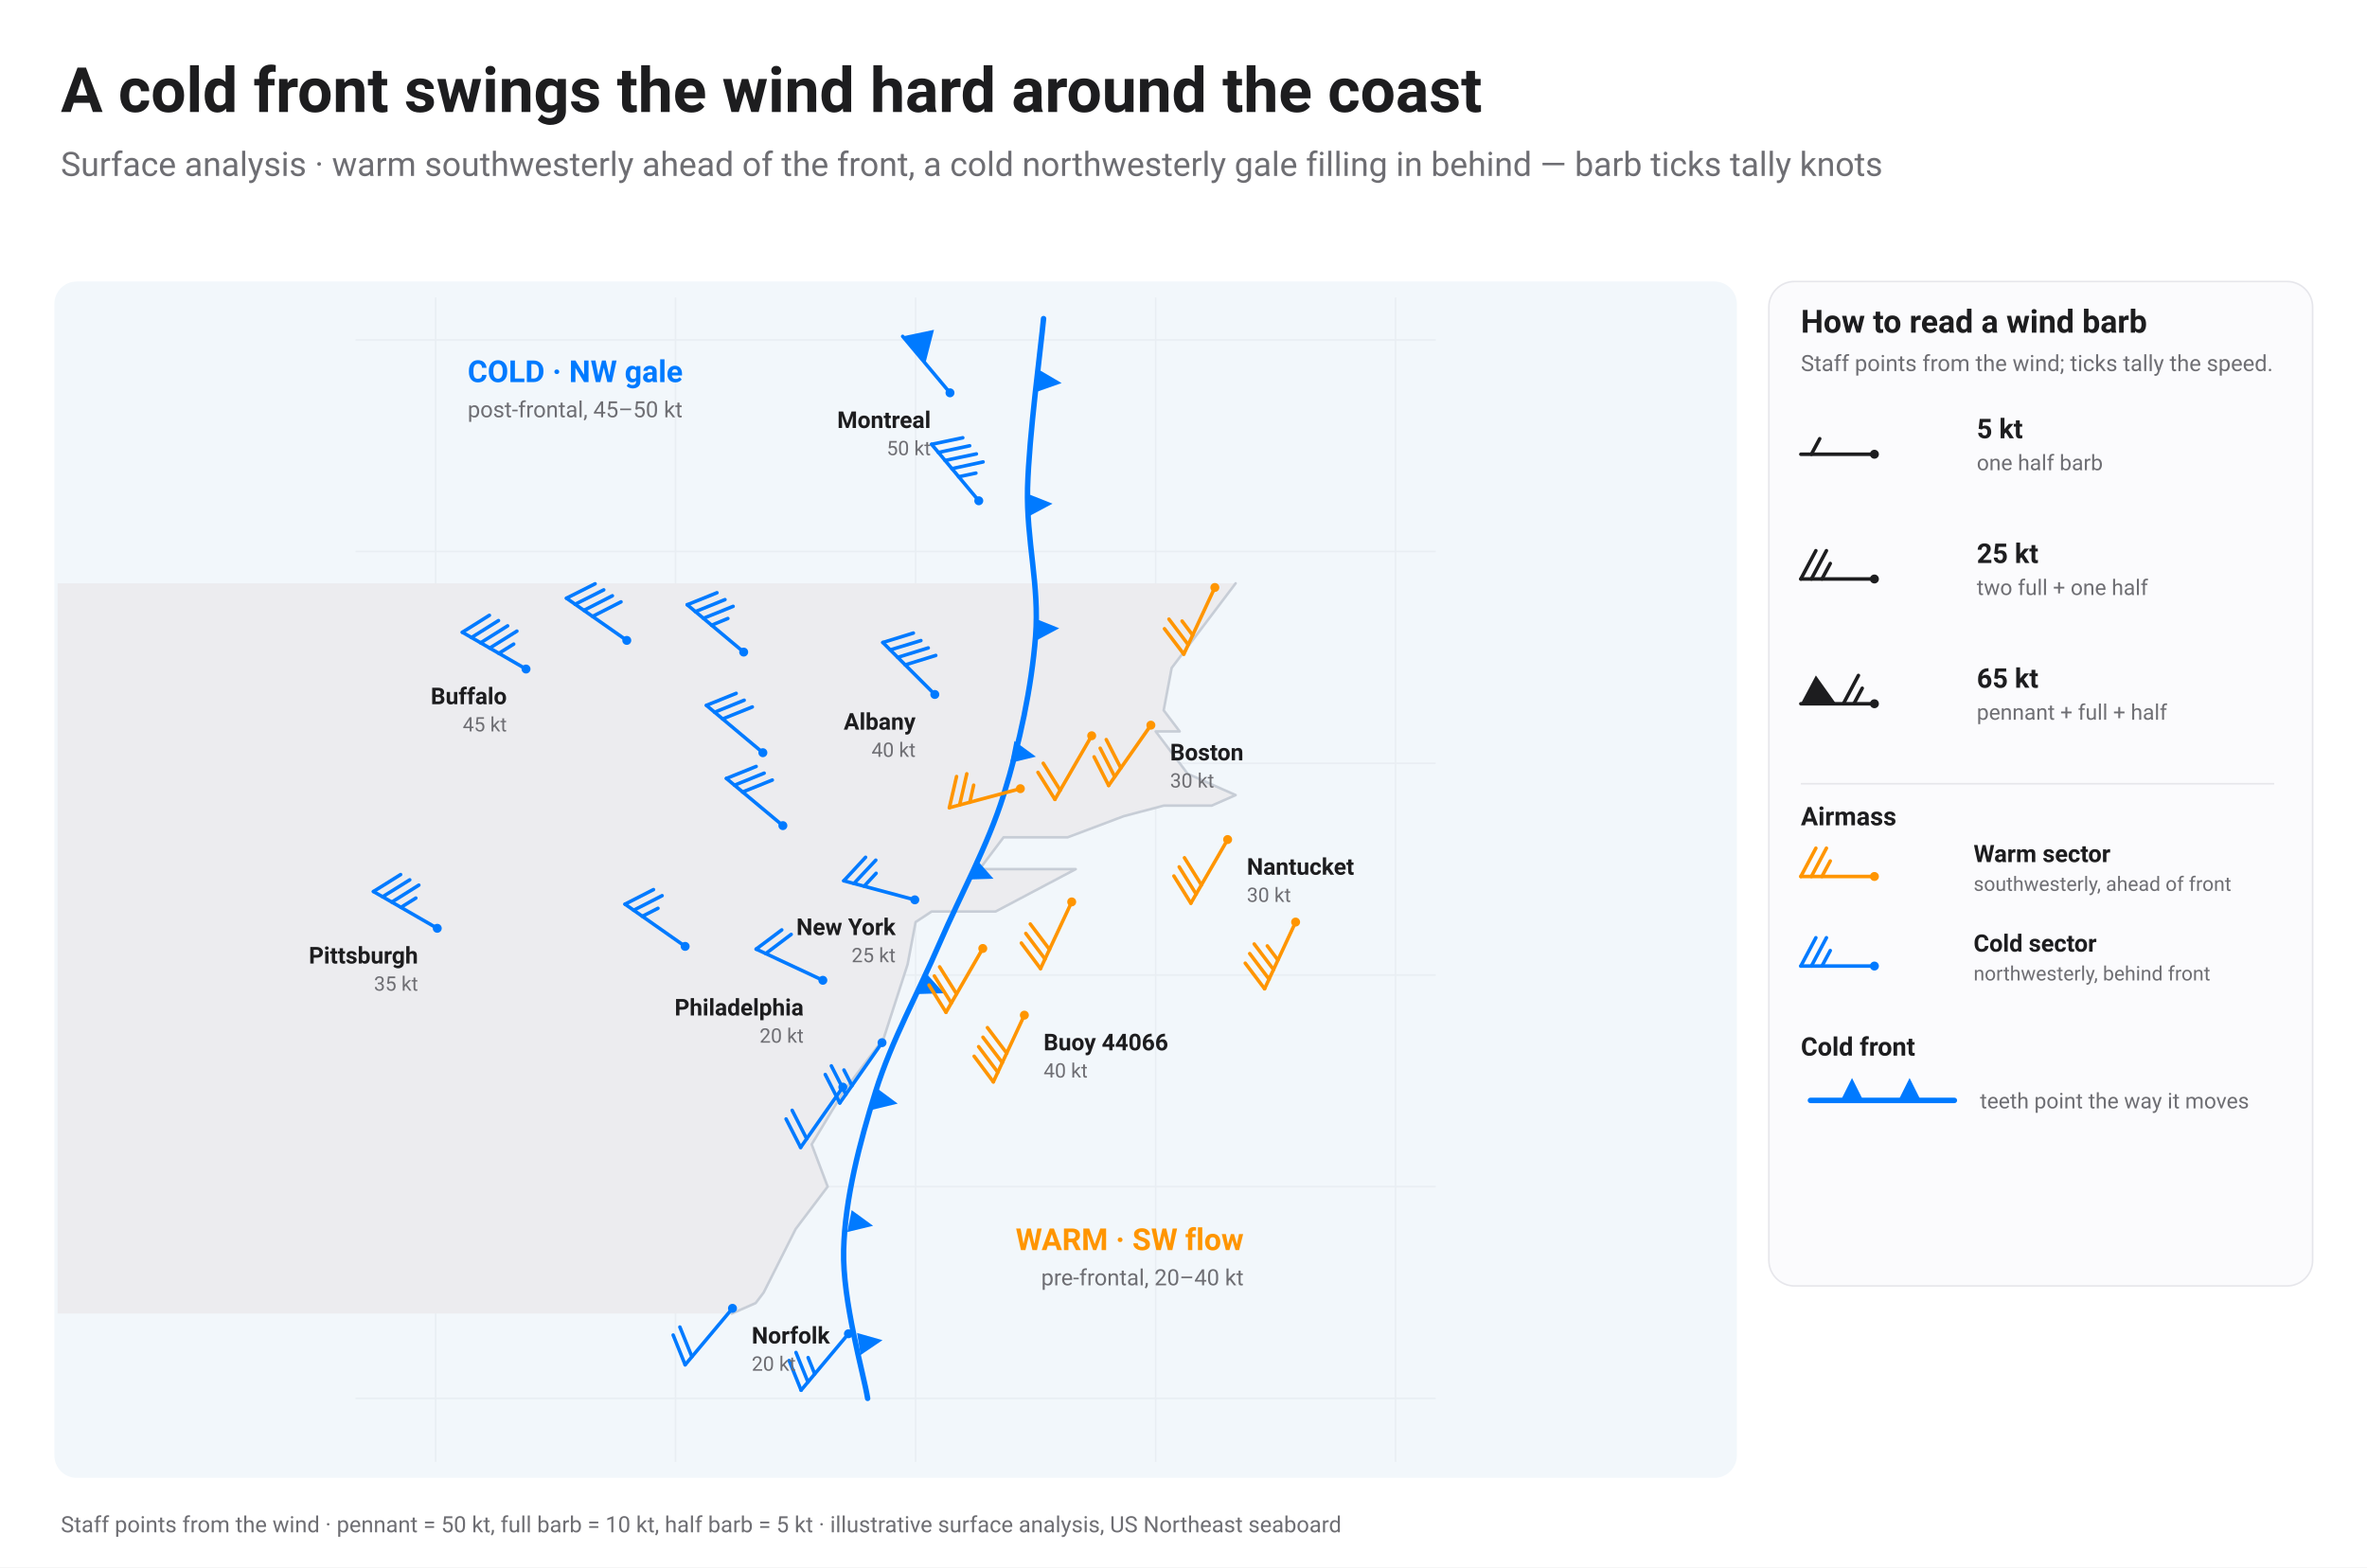
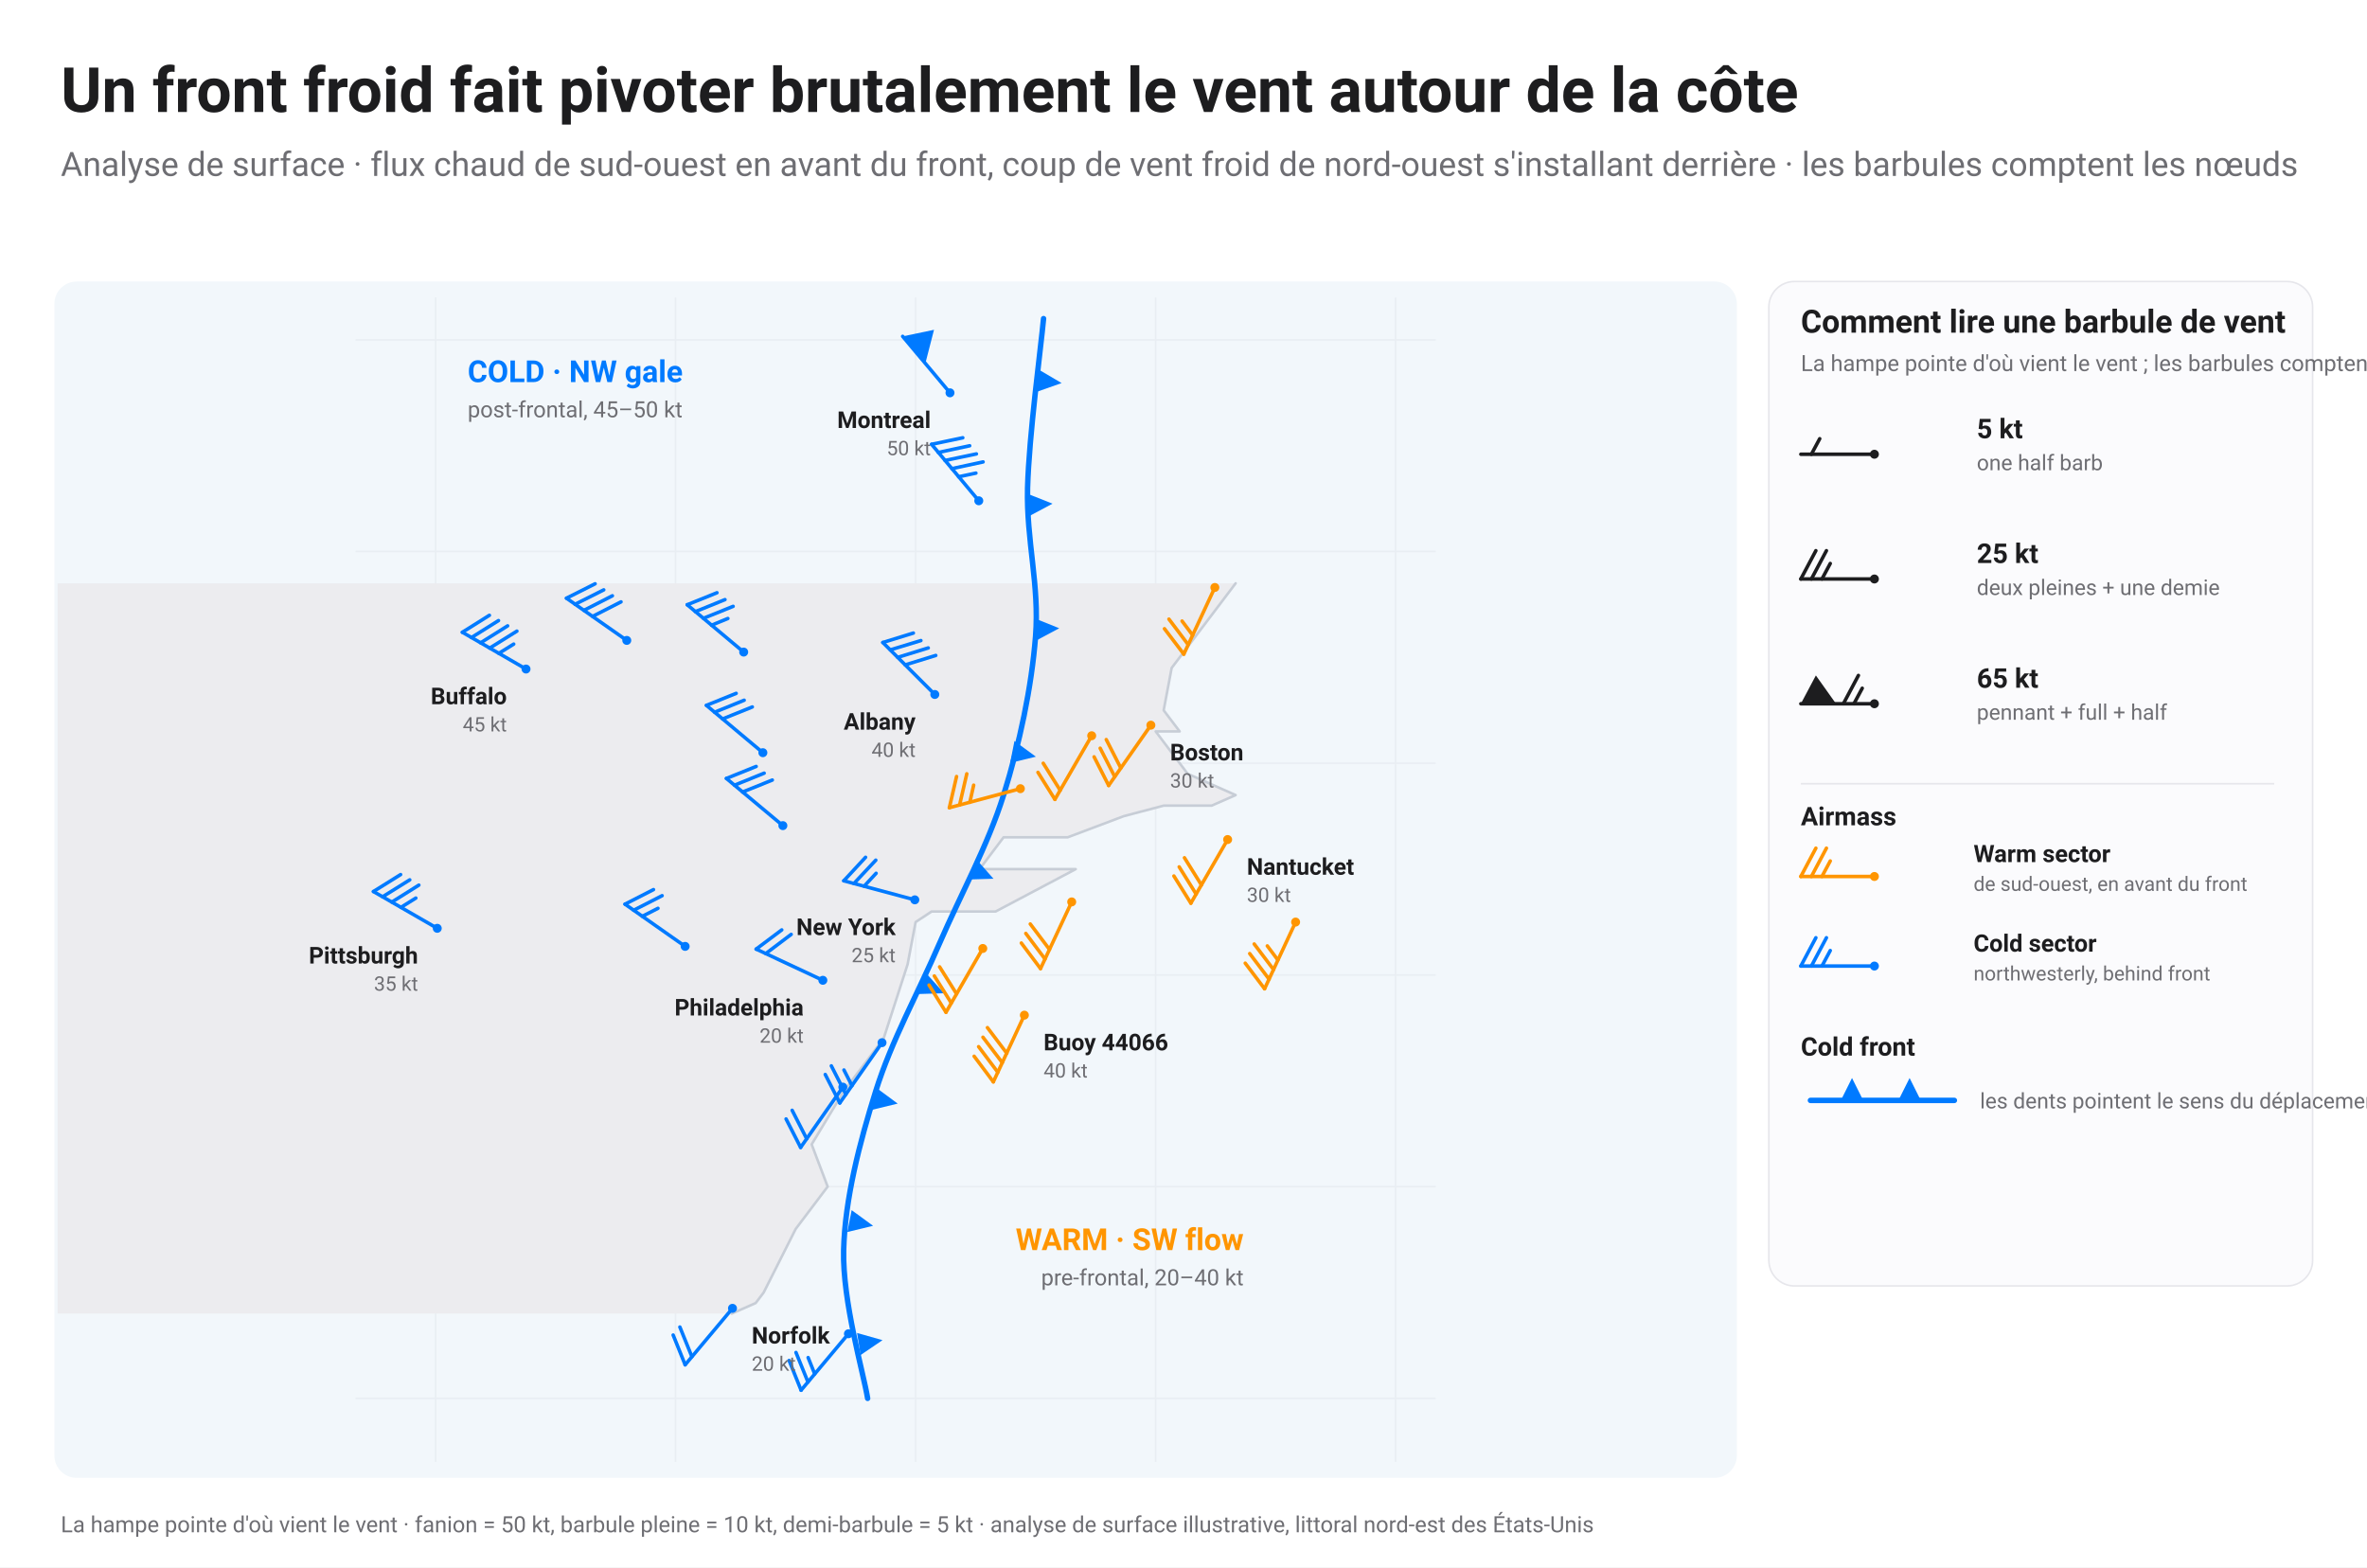
<svg xmlns="http://www.w3.org/2000/svg" width="1480" height="980" viewBox="0 0 1480 980" font-family="Roboto, system-ui, sans-serif" role="img" aria-labelledby="wb-title wb-desc">
  <style>
.stn { transition: transform .16s ease; transform-box: fill-box; transform-origin: center; }
.stn:hover, .stn:focus { transform: scale(1.16); }
.stn:focus { outline: none; }
@media (prefers-reduced-motion: reduce) { .stn { transition: none; } }
</style>
  <rect width="1480" height="980" fill="#FFFFFF" />
-   <text x="38.0" y="70" font-size="39" font-weight="700" fill="#1D1D1F">A cold front swings the wind hard around the coast</text>
-   <text x="38.0" y="110" font-size="21" fill="#6E6E73">Surface analysis · warm southwesterly ahead of the front, a cold northwesterly gale filling in behind — barb ticks tally knots</text>
+   <text x="38.0" y="70" font-size="39" font-weight="700" fill="#1D1D1F">Un front froid fait pivoter brutalement le vent autour de la côte</text>
+   <text x="38.0" y="110" font-size="21" fill="#6E6E73">Analyse de surface · flux chaud de sud-ouest en avant du front, coup de vent froid de nord-ouest s'installant derrière · les barbules comptent les nœuds</text>
  <rect x="34.0" y="176.0" width="1052.0" height="748.0" rx="14" fill="#F2F7FB" />
  <g stroke="#E9EEF3" stroke-width="1" fill="none">
    <path d="M222.3,874.3 L897.7,874.3" />
    <path d="M222.3,741.9 L897.7,741.9" />
    <path d="M222.3,609.6 L897.7,609.6" />
    <path d="M222.3,477.2 L897.7,477.2" />
    <path d="M222.3,344.8 L897.7,344.8" />
    <path d="M222.3,212.5 L897.7,212.5" />
    <path d="M272.4,914.0 L272.4,186.0" />
    <path d="M422.4,914.0 L422.4,186.0" />
    <path d="M572.5,914.0 L572.5,186.0" />
    <path d="M722.6,914.0 L722.6,186.0" />
    <path d="M872.6,914.0 L872.6,186.0" />
  </g>
  <path d="M772.6,364.7 L742.6,404.4 L732.6,417.6 L727.6,444.1 L737.6,457.3 L722.6,457.3 L742.6,483.8 L772.6,497.1 L757.6,503.7 L727.6,503.7 L702.6,510.3 L667.6,523.5 L627.5,523.5 L612.5,543.4 L672.6,543.4 L622.5,569.9 L582.5,569.9 L572.5,576.5 L567.5,602.9 L552.5,649.3 L527.5,682.4 L507.5,715.5 L517.5,741.9 L497.5,768.4 L477.5,808.1 L472.5,814.7 L457.5,821.3 L36.0,821.3 L36.0,364.7 Z" fill="#ECECEF" stroke="none" clip-path="inset(0)" />
  <path d="M772.6,364.7 L742.6,404.4 L732.6,417.6 L727.6,444.1 L737.6,457.3 L722.6,457.3 L742.6,483.8 L772.6,497.1 L757.6,503.7 L727.6,503.7 L702.6,510.3 L667.6,523.5 L627.5,523.5 L612.5,543.4 L672.6,543.4 L622.5,569.9 L582.5,569.9 L572.5,576.5 L567.5,602.9 L552.5,649.3 L527.5,682.4 L507.5,715.5 L517.5,741.9 L497.5,768.4 L477.5,808.1 L472.5,814.7 L457.5,821.3" fill="none" stroke="#C7CDD6" stroke-width="1.6" stroke-linejoin="round" stroke-linecap="round" />
  <path d="M652.5,199.2 C650.9,216.9 643.4,272.0 642.5,305.1 C641.7,338.2 650.0,365.8 647.5,397.8 C645.0,429.8 637.5,465.1 627.5,497.1 C617.5,529.0 600.9,558.8 587.5,589.7 C574.2,620.6 557.5,650.4 547.5,682.4 C537.5,714.4 528.3,749.6 527.5,781.6 C526.7,813.6 540.0,858.8 542.5,874.3" fill="none" stroke="#007AFF" stroke-width="3.4" stroke-linejoin="round" stroke-linecap="round" />
  <path d="M649.5,231.1 L663.8,239.5 L648.2,245.0 Z" fill="#007AFF" />
  <path d="M642.7,308.8 L658.1,314.9 L643.5,322.7 Z" fill="#007AFF" />
  <path d="M646.9,386.6 L662.3,392.8 L647.7,400.6 Z" fill="#007AFF" />
  <path d="M634.3,463.3 L647.7,473.1 L631.6,477.0 Z" fill="#007AFF" />
  <path d="M610.3,537.1 L621.2,549.4 L604.7,549.9 Z" fill="#007AFF" />
  <path d="M579.3,608.7 L590.3,621.0 L573.8,621.5 Z" fill="#007AFF" />
  <path d="M547.9,680.1 L561.3,690.0 L545.2,693.9 Z" fill="#007AFF" />
  <path d="M532.5,756.6 L545.9,766.4 L529.8,770.3 Z" fill="#007AFF" />
  <path d="M535.9,833.4 L551.8,837.9 L538.1,847.2 Z" fill="#007AFF" />
  <g role="list">
    <g class="stn" tabindex="0" role="listitem">
      <line x1="328.9" y1="418.3" x2="289.1" y2="395.3" stroke="#007AFF" stroke-width="2.2" stroke-linecap="round" />
      <line x1="289.1" y1="395.3" x2="306.0" y2="384.7" stroke="#007AFF" stroke-width="2.2" stroke-linecap="round" />
      <line x1="294.8" y1="398.6" x2="311.7" y2="388.0" stroke="#007AFF" stroke-width="2.2" stroke-linecap="round" />
      <line x1="300.5" y1="401.9" x2="317.4" y2="391.3" stroke="#007AFF" stroke-width="2.2" stroke-linecap="round" />
      <line x1="306.2" y1="405.2" x2="323.2" y2="394.6" stroke="#007AFF" stroke-width="2.2" stroke-linecap="round" />
      <line x1="311.9" y1="408.5" x2="321.2" y2="402.7" stroke="#007AFF" stroke-width="2.2" stroke-linecap="round" />
      <circle cx="328.9" cy="418.3" r="2.8" fill="#007AFF" />
    </g>
    <g class="stn" tabindex="0" role="listitem">
      <line x1="391.9" y1="400.4" x2="354.2" y2="374.0" stroke="#007AFF" stroke-width="2.2" stroke-linecap="round" />
      <line x1="354.2" y1="374.0" x2="372.1" y2="365.0" stroke="#007AFF" stroke-width="2.2" stroke-linecap="round" />
      <line x1="359.6" y1="377.8" x2="377.5" y2="368.8" stroke="#007AFF" stroke-width="2.2" stroke-linecap="round" />
      <line x1="365.1" y1="381.6" x2="382.9" y2="372.5" stroke="#007AFF" stroke-width="2.2" stroke-linecap="round" />
      <line x1="370.5" y1="385.4" x2="388.3" y2="376.3" stroke="#007AFF" stroke-width="2.2" stroke-linecap="round" />
      <circle cx="391.9" cy="400.4" r="2.8" fill="#007AFF" />
    </g>
    <g class="stn" tabindex="0" role="listitem">
      <line x1="465.0" y1="407.7" x2="429.7" y2="378.1" stroke="#007AFF" stroke-width="2.2" stroke-linecap="round" />
      <line x1="429.7" y1="378.1" x2="448.3" y2="370.6" stroke="#007AFF" stroke-width="2.2" stroke-linecap="round" />
      <line x1="434.8" y1="382.4" x2="453.3" y2="374.9" stroke="#007AFF" stroke-width="2.2" stroke-linecap="round" />
      <line x1="439.8" y1="386.6" x2="458.4" y2="379.1" stroke="#007AFF" stroke-width="2.2" stroke-linecap="round" />
      <line x1="444.9" y1="390.9" x2="455.1" y2="386.7" stroke="#007AFF" stroke-width="2.2" stroke-linecap="round" />
      <circle cx="465.0" cy="407.7" r="2.8" fill="#007AFF" />
    </g>
    <g class="stn" tabindex="0" role="listitem">
      <line x1="584.5" y1="434.2" x2="552.0" y2="401.7" stroke="#007AFF" stroke-width="2.2" stroke-linecap="round" />
      <line x1="552.0" y1="401.7" x2="571.1" y2="395.8" stroke="#007AFF" stroke-width="2.2" stroke-linecap="round" />
      <line x1="556.7" y1="406.3" x2="575.8" y2="400.5" stroke="#007AFF" stroke-width="2.2" stroke-linecap="round" />
      <line x1="561.3" y1="411.0" x2="580.4" y2="405.1" stroke="#007AFF" stroke-width="2.2" stroke-linecap="round" />
      <line x1="566.0" y1="415.7" x2="585.1" y2="409.8" stroke="#007AFF" stroke-width="2.2" stroke-linecap="round" />
      <circle cx="584.5" cy="434.2" r="2.8" fill="#007AFF" />
    </g>
    <g class="stn" tabindex="0" role="listitem">
      <line x1="489.5" y1="516.2" x2="454.2" y2="486.7" stroke="#007AFF" stroke-width="2.2" stroke-linecap="round" />
      <line x1="454.2" y1="486.7" x2="472.8" y2="479.2" stroke="#007AFF" stroke-width="2.2" stroke-linecap="round" />
      <line x1="459.3" y1="490.9" x2="477.8" y2="483.4" stroke="#007AFF" stroke-width="2.2" stroke-linecap="round" />
      <line x1="464.3" y1="495.2" x2="482.9" y2="487.7" stroke="#007AFF" stroke-width="2.2" stroke-linecap="round" />
      <circle cx="489.5" cy="516.2" r="2.8" fill="#007AFF" />
    </g>
    <g class="stn" tabindex="0" role="listitem">
      <line x1="273.4" y1="580.4" x2="233.5" y2="557.4" stroke="#007AFF" stroke-width="2.2" stroke-linecap="round" />
      <line x1="233.5" y1="557.4" x2="250.5" y2="546.8" stroke="#007AFF" stroke-width="2.2" stroke-linecap="round" />
      <line x1="239.2" y1="560.7" x2="256.2" y2="550.1" stroke="#007AFF" stroke-width="2.2" stroke-linecap="round" />
      <line x1="245.0" y1="564.0" x2="261.9" y2="553.4" stroke="#007AFF" stroke-width="2.2" stroke-linecap="round" />
      <line x1="250.7" y1="567.3" x2="260.0" y2="561.5" stroke="#007AFF" stroke-width="2.2" stroke-linecap="round" />
      <circle cx="273.4" cy="580.4" r="2.8" fill="#007AFF" />
    </g>
    <g class="stn" tabindex="0" role="listitem">
      <line x1="477.0" y1="470.6" x2="441.7" y2="441.0" stroke="#007AFF" stroke-width="2.2" stroke-linecap="round" />
      <line x1="441.7" y1="441.0" x2="460.3" y2="433.5" stroke="#007AFF" stroke-width="2.2" stroke-linecap="round" />
      <line x1="446.8" y1="445.3" x2="465.3" y2="437.8" stroke="#007AFF" stroke-width="2.2" stroke-linecap="round" />
      <line x1="451.8" y1="449.5" x2="470.4" y2="442.0" stroke="#007AFF" stroke-width="2.2" stroke-linecap="round" />
      <circle cx="477.0" cy="470.6" r="2.8" fill="#007AFF" />
    </g>
    <g class="stn" tabindex="0" role="listitem">
      <line x1="428.4" y1="591.7" x2="390.8" y2="565.3" stroke="#007AFF" stroke-width="2.2" stroke-linecap="round" />
      <line x1="390.8" y1="565.3" x2="408.6" y2="556.2" stroke="#007AFF" stroke-width="2.2" stroke-linecap="round" />
      <line x1="396.2" y1="569.1" x2="414.0" y2="560.0" stroke="#007AFF" stroke-width="2.2" stroke-linecap="round" />
      <line x1="401.6" y1="572.9" x2="411.4" y2="567.9" stroke="#007AFF" stroke-width="2.2" stroke-linecap="round" />
      <circle cx="428.4" cy="591.7" r="2.8" fill="#007AFF" />
    </g>
    <g class="stn" tabindex="0" role="listitem">
      <line x1="594.0" y1="245.6" x2="564.4" y2="210.3" stroke="#007AFF" stroke-width="2.2" stroke-linecap="round" />
      <path d="M564.4,210.3 L584.0,206.2 L578.6,227.2 Z" fill="#007AFF" />
      <circle cx="594.0" cy="245.6" r="2.8" fill="#007AFF" />
    </g>
    <g class="stn" tabindex="0" role="listitem">
      <line x1="612.0" y1="313.1" x2="582.5" y2="277.8" stroke="#007AFF" stroke-width="2.2" stroke-linecap="round" />
      <line x1="582.5" y1="277.8" x2="602.0" y2="273.7" stroke="#007AFF" stroke-width="2.2" stroke-linecap="round" />
      <line x1="586.7" y1="282.9" x2="606.3" y2="278.7" stroke="#007AFF" stroke-width="2.2" stroke-linecap="round" />
      <line x1="590.9" y1="287.9" x2="610.5" y2="283.8" stroke="#007AFF" stroke-width="2.2" stroke-linecap="round" />
      <line x1="595.2" y1="293.0" x2="614.7" y2="288.8" stroke="#007AFF" stroke-width="2.2" stroke-linecap="round" />
      <line x1="599.4" y1="298.1" x2="610.2" y2="295.8" stroke="#007AFF" stroke-width="2.2" stroke-linecap="round" />
      <circle cx="612.0" cy="313.1" r="2.8" fill="#007AFF" />
    </g>
    <g class="stn" tabindex="0" role="listitem">
      <line x1="638.0" y1="493.1" x2="593.6" y2="505.0" stroke="#FF9500" stroke-width="2.2" stroke-linecap="round" />
      <line x1="593.6" y1="505.0" x2="598.1" y2="485.5" stroke="#FF9500" stroke-width="2.2" stroke-linecap="round" />
      <line x1="600.0" y1="503.3" x2="604.5" y2="483.8" stroke="#FF9500" stroke-width="2.2" stroke-linecap="round" />
      <line x1="606.4" y1="501.6" x2="608.8" y2="490.9" stroke="#FF9500" stroke-width="2.2" stroke-linecap="round" />
      <circle cx="638.0" cy="493.1" r="2.8" fill="#FF9500" />
    </g>
    <g class="stn" tabindex="0" role="listitem">
      <line x1="572.0" y1="562.6" x2="527.6" y2="550.7" stroke="#007AFF" stroke-width="2.2" stroke-linecap="round" />
      <line x1="527.6" y1="550.7" x2="541.2" y2="536.0" stroke="#007AFF" stroke-width="2.2" stroke-linecap="round" />
      <line x1="533.9" y1="552.4" x2="547.6" y2="537.8" stroke="#007AFF" stroke-width="2.2" stroke-linecap="round" />
      <line x1="540.3" y1="554.1" x2="547.8" y2="546.0" stroke="#007AFF" stroke-width="2.2" stroke-linecap="round" />
      <circle cx="572.0" cy="562.6" r="2.8" fill="#007AFF" />
    </g>
    <g class="stn" tabindex="0" role="listitem">
      <line x1="514.5" y1="612.9" x2="472.8" y2="593.4" stroke="#007AFF" stroke-width="2.2" stroke-linecap="round" />
      <line x1="472.8" y1="593.4" x2="488.8" y2="581.4" stroke="#007AFF" stroke-width="2.2" stroke-linecap="round" />
      <line x1="478.8" y1="596.2" x2="494.7" y2="584.2" stroke="#007AFF" stroke-width="2.2" stroke-linecap="round" />
      <circle cx="514.5" cy="612.9" r="2.8" fill="#007AFF" />
    </g>
    <g class="stn" tabindex="0" role="listitem">
      <line x1="719.6" y1="453.4" x2="693.2" y2="491.1" stroke="#FF9500" stroke-width="2.2" stroke-linecap="round" />
      <line x1="693.2" y1="491.1" x2="684.1" y2="473.2" stroke="#FF9500" stroke-width="2.2" stroke-linecap="round" />
      <line x1="697.0" y1="485.6" x2="687.9" y2="467.8" stroke="#FF9500" stroke-width="2.2" stroke-linecap="round" />
      <line x1="700.8" y1="480.2" x2="691.7" y2="462.4" stroke="#FF9500" stroke-width="2.2" stroke-linecap="round" />
      <circle cx="719.6" cy="453.4" r="2.8" fill="#FF9500" />
    </g>
    <g class="stn" tabindex="0" role="listitem">
      <line x1="682.6" y1="460.0" x2="659.6" y2="499.8" stroke="#FF9500" stroke-width="2.2" stroke-linecap="round" />
      <line x1="659.6" y1="499.8" x2="649.0" y2="482.9" stroke="#FF9500" stroke-width="2.2" stroke-linecap="round" />
      <line x1="662.9" y1="494.1" x2="652.3" y2="477.2" stroke="#FF9500" stroke-width="2.2" stroke-linecap="round" />
      <circle cx="682.6" cy="460.0" r="2.8" fill="#FF9500" />
    </g>
    <g class="stn" tabindex="0" role="listitem">
      <line x1="759.6" y1="367.3" x2="740.2" y2="409.0" stroke="#FF9500" stroke-width="2.2" stroke-linecap="round" />
      <line x1="740.2" y1="409.0" x2="728.1" y2="393.1" stroke="#FF9500" stroke-width="2.2" stroke-linecap="round" />
      <line x1="742.9" y1="403.0" x2="730.9" y2="387.1" stroke="#FF9500" stroke-width="2.2" stroke-linecap="round" />
      <line x1="745.7" y1="397.1" x2="739.1" y2="388.3" stroke="#FF9500" stroke-width="2.2" stroke-linecap="round" />
      <circle cx="759.6" cy="367.3" r="2.8" fill="#FF9500" />
    </g>
    <g class="stn" tabindex="0" role="listitem">
      <line x1="767.6" y1="524.9" x2="744.6" y2="564.7" stroke="#FF9500" stroke-width="2.2" stroke-linecap="round" />
      <line x1="744.6" y1="564.7" x2="734.0" y2="547.7" stroke="#FF9500" stroke-width="2.2" stroke-linecap="round" />
      <line x1="747.9" y1="559.0" x2="737.3" y2="542.0" stroke="#FF9500" stroke-width="2.2" stroke-linecap="round" />
      <line x1="751.2" y1="553.3" x2="740.6" y2="536.3" stroke="#FF9500" stroke-width="2.2" stroke-linecap="round" />
      <circle cx="767.6" cy="524.9" r="2.8" fill="#FF9500" />
    </g>
    <g class="stn" tabindex="0" role="listitem">
      <line x1="551.5" y1="651.9" x2="525.1" y2="689.6" stroke="#007AFF" stroke-width="2.2" stroke-linecap="round" />
      <line x1="525.1" y1="689.6" x2="516.0" y2="671.8" stroke="#007AFF" stroke-width="2.2" stroke-linecap="round" />
      <line x1="528.9" y1="684.2" x2="519.8" y2="666.4" stroke="#007AFF" stroke-width="2.2" stroke-linecap="round" />
      <line x1="532.7" y1="678.8" x2="527.7" y2="669.0" stroke="#007AFF" stroke-width="2.2" stroke-linecap="round" />
      <circle cx="551.5" cy="651.9" r="2.8" fill="#007AFF" />
    </g>
    <g class="stn" tabindex="0" role="listitem">
      <line x1="458.0" y1="818.0" x2="428.4" y2="853.3" stroke="#007AFF" stroke-width="2.2" stroke-linecap="round" />
      <line x1="428.4" y1="853.3" x2="420.9" y2="834.7" stroke="#007AFF" stroke-width="2.2" stroke-linecap="round" />
      <line x1="432.6" y1="848.2" x2="425.1" y2="829.7" stroke="#007AFF" stroke-width="2.2" stroke-linecap="round" />
      <circle cx="458.0" cy="818.0" r="2.8" fill="#007AFF" />
    </g>
    <g class="stn" tabindex="0" role="listitem">
      <line x1="527.0" y1="679.7" x2="500.6" y2="717.4" stroke="#007AFF" stroke-width="2.2" stroke-linecap="round" />
      <line x1="500.6" y1="717.4" x2="491.5" y2="699.6" stroke="#007AFF" stroke-width="2.2" stroke-linecap="round" />
      <line x1="504.4" y1="712.0" x2="495.3" y2="694.2" stroke="#007AFF" stroke-width="2.2" stroke-linecap="round" />
      <circle cx="527.0" cy="679.7" r="2.8" fill="#007AFF" />
    </g>
    <g class="stn" tabindex="0" role="listitem">
      <line x1="810.1" y1="576.5" x2="790.7" y2="618.2" stroke="#FF9500" stroke-width="2.2" stroke-linecap="round" />
      <line x1="790.7" y1="618.2" x2="778.6" y2="602.2" stroke="#FF9500" stroke-width="2.2" stroke-linecap="round" />
      <line x1="793.5" y1="612.2" x2="781.4" y2="596.2" stroke="#FF9500" stroke-width="2.2" stroke-linecap="round" />
      <line x1="796.3" y1="606.2" x2="784.2" y2="590.2" stroke="#FF9500" stroke-width="2.2" stroke-linecap="round" />
      <line x1="799.0" y1="600.2" x2="792.4" y2="591.4" stroke="#FF9500" stroke-width="2.2" stroke-linecap="round" />
      <circle cx="810.1" cy="576.5" r="2.8" fill="#FF9500" />
    </g>
    <g class="stn" tabindex="0" role="listitem">
      <line x1="614.5" y1="593.0" x2="591.5" y2="632.9" stroke="#FF9500" stroke-width="2.2" stroke-linecap="round" />
      <line x1="591.5" y1="632.9" x2="580.9" y2="615.9" stroke="#FF9500" stroke-width="2.2" stroke-linecap="round" />
      <line x1="594.8" y1="627.1" x2="584.2" y2="610.2" stroke="#FF9500" stroke-width="2.2" stroke-linecap="round" />
      <line x1="598.1" y1="621.4" x2="587.5" y2="604.5" stroke="#FF9500" stroke-width="2.2" stroke-linecap="round" />
      <circle cx="614.5" cy="593.0" r="2.8" fill="#FF9500" />
    </g>
    <g class="stn" tabindex="0" role="listitem">
      <line x1="670.1" y1="563.9" x2="650.6" y2="605.6" stroke="#FF9500" stroke-width="2.2" stroke-linecap="round" />
      <line x1="650.6" y1="605.6" x2="638.6" y2="589.6" stroke="#FF9500" stroke-width="2.2" stroke-linecap="round" />
      <line x1="653.4" y1="599.6" x2="641.4" y2="583.6" stroke="#FF9500" stroke-width="2.2" stroke-linecap="round" />
      <line x1="656.2" y1="593.6" x2="644.2" y2="577.7" stroke="#FF9500" stroke-width="2.2" stroke-linecap="round" />
      <circle cx="670.1" cy="563.9" r="2.8" fill="#FF9500" />
    </g>
    <g class="stn" tabindex="0" role="listitem">
      <line x1="640.5" y1="634.7" x2="621.1" y2="676.4" stroke="#FF9500" stroke-width="2.2" stroke-linecap="round" />
      <line x1="621.1" y1="676.4" x2="609.1" y2="660.4" stroke="#FF9500" stroke-width="2.2" stroke-linecap="round" />
      <line x1="623.9" y1="670.4" x2="611.9" y2="654.4" stroke="#FF9500" stroke-width="2.2" stroke-linecap="round" />
      <line x1="626.7" y1="664.4" x2="614.6" y2="648.5" stroke="#FF9500" stroke-width="2.2" stroke-linecap="round" />
      <line x1="629.5" y1="658.5" x2="617.4" y2="642.5" stroke="#FF9500" stroke-width="2.2" stroke-linecap="round" />
      <circle cx="640.5" cy="634.7" r="2.8" fill="#FF9500" />
    </g>
    <g class="stn" tabindex="0" role="listitem">
      <line x1="530.5" y1="833.9" x2="500.9" y2="869.2" stroke="#007AFF" stroke-width="2.2" stroke-linecap="round" />
      <line x1="500.9" y1="869.2" x2="493.4" y2="850.6" stroke="#007AFF" stroke-width="2.2" stroke-linecap="round" />
      <line x1="505.2" y1="864.1" x2="497.7" y2="845.6" stroke="#007AFF" stroke-width="2.2" stroke-linecap="round" />
      <line x1="509.4" y1="859.0" x2="505.3" y2="848.8" stroke="#007AFF" stroke-width="2.2" stroke-linecap="round" />
      <circle cx="530.5" cy="833.9" r="2.8" fill="#007AFF" />
    </g>
  </g>
  <g>
    <text x="316.9" y="440.3" font-size="14.5" font-weight="600" fill="#1D1D1F" text-anchor="end">Buffalo</text>
    <text x="316.9" y="457.3" font-size="12.5" fill="#6E6E73" text-anchor="end">45 kt</text>
    <text x="572.5" y="456.2" font-size="14.5" font-weight="600" fill="#1D1D1F" text-anchor="end">Albany</text>
    <text x="572.5" y="473.2" font-size="12.5" fill="#6E6E73" text-anchor="end">40 kt</text>
    <text x="261.4" y="602.4" font-size="14.5" font-weight="600" fill="#1D1D1F" text-anchor="end">Pittsburgh</text>
    <text x="261.4" y="619.4" font-size="12.5" fill="#6E6E73" text-anchor="end">35 kt</text>
    <text x="582.0" y="267.6" font-size="14.5" font-weight="600" fill="#1D1D1F" text-anchor="end">Montreal</text>
    <text x="582.0" y="284.6" font-size="12.5" fill="#6E6E73" text-anchor="end">50 kt</text>
    <text x="560.0" y="584.6" font-size="14.5" font-weight="600" fill="#1D1D1F" text-anchor="end">New York</text>
    <text x="560.0" y="601.6" font-size="12.5" fill="#6E6E73" text-anchor="end">25 kt</text>
    <text x="502.5" y="634.9" font-size="14.5" font-weight="600" fill="#1D1D1F" text-anchor="end">Philadelphia</text>
    <text x="502.5" y="651.9" font-size="12.5" fill="#6E6E73" text-anchor="end">20 kt</text>
    <text x="731.6" y="475.4" font-size="14.5" font-weight="600" fill="#1D1D1F" text-anchor="start">Boston</text>
    <text x="731.6" y="492.4" font-size="12.5" fill="#6E6E73" text-anchor="start">30 kt</text>
    <text x="779.6" y="546.9" font-size="14.5" font-weight="600" fill="#1D1D1F" text-anchor="start">Nantucket</text>
    <text x="779.6" y="563.9" font-size="12.5" fill="#6E6E73" text-anchor="start">30 kt</text>
    <text x="470.0" y="840.0" font-size="14.5" font-weight="600" fill="#1D1D1F" text-anchor="start">Norfolk</text>
    <text x="470.0" y="857.0" font-size="12.5" fill="#6E6E73" text-anchor="start">20 kt</text>
    <text x="652.5" y="656.7" font-size="14.5" font-weight="600" fill="#1D1D1F" text-anchor="start">Buoy 44066</text>
    <text x="652.5" y="673.7" font-size="12.5" fill="#6E6E73" text-anchor="start">40 kt</text>
  </g>
  <text x="292.4" y="238.9" font-size="19" font-weight="700" fill="#007AFF">COLD · NW gale</text>
  <text x="292.4" y="260.9" font-size="14" fill="#6E6E73">post-frontal, 45–50 kt</text>
  <text x="777.6" y="781.6" font-size="19" font-weight="700" fill="#FF9500" text-anchor="end">WARM · SW flow</text>
  <text x="777.6" y="803.6" font-size="14" fill="#6E6E73" text-anchor="end">pre-frontal, 20–40 kt</text>
  <rect x="1106.0" y="176.0" width="340.0" height="628" rx="16" fill="#FBFBFD" stroke="#E6E6EB" stroke-width="1" />
-   <text x="1126.0" y="208.0" font-size="20" font-weight="700" fill="#1D1D1F">How to read a wind barb</text>
-   <text x="1126.0" y="232.0" font-size="14" fill="#6E6E73">Staff points from the wind; ticks tally the speed.</text>
+   <text x="1126.0" y="208.0" font-size="20" font-weight="700" fill="#1D1D1F">Comment lire une barbule de vent</text>
+   <text x="1126.0" y="232.0" font-size="14" fill="#6E6E73">La hampe pointe d'où vient le vent ; les barbules comptent la vitesse.</text>
  <line x1="1172.0" y1="284.0" x2="1126.0" y2="284.0" stroke="#1D1D1F" stroke-width="2.2" stroke-linecap="round" />
  <line x1="1132.6" y1="284.0" x2="1137.8" y2="274.3" stroke="#1D1D1F" stroke-width="2.2" stroke-linecap="round" />
  <circle cx="1172.0" cy="284.0" r="2.8" fill="#1D1D1F" />
  <text x="1236.0" y="274.0" font-size="17" font-weight="700" fill="#1D1D1F">5 kt</text>
  <text x="1236.0" y="294.0" font-size="13.5" fill="#6E6E73">one half barb</text>
  <line x1="1172.0" y1="362.0" x2="1126.0" y2="362.0" stroke="#1D1D1F" stroke-width="2.2" stroke-linecap="round" />
  <line x1="1126.0" y1="362.0" x2="1135.4" y2="344.3" stroke="#1D1D1F" stroke-width="2.2" stroke-linecap="round" />
  <line x1="1132.6" y1="362.0" x2="1142.0" y2="344.3" stroke="#1D1D1F" stroke-width="2.2" stroke-linecap="round" />
  <line x1="1139.2" y1="362.0" x2="1144.4" y2="352.3" stroke="#1D1D1F" stroke-width="2.2" stroke-linecap="round" />
  <circle cx="1172.0" cy="362.0" r="2.8" fill="#1D1D1F" />
  <text x="1236.0" y="352.0" font-size="17" font-weight="700" fill="#1D1D1F">25 kt</text>
-   <text x="1236.0" y="372.0" font-size="13.5" fill="#6E6E73">two full + one half</text>
+   <text x="1236.0" y="372.0" font-size="13.5" fill="#6E6E73">deux pleines + une demie</text>
  <line x1="1172.0" y1="440.0" x2="1126.0" y2="440.0" stroke="#1D1D1F" stroke-width="2.2" stroke-linecap="round" />
  <path d="M1126.0,440.0 L1135.4,422.3 L1148.0,440.0 Z" fill="#1D1D1F" />
  <line x1="1152.6" y1="440.0" x2="1162.0" y2="422.3" stroke="#1D1D1F" stroke-width="2.2" stroke-linecap="round" />
  <line x1="1159.2" y1="440.0" x2="1164.4" y2="430.3" stroke="#1D1D1F" stroke-width="2.2" stroke-linecap="round" />
  <circle cx="1172.0" cy="440.0" r="2.8" fill="#1D1D1F" />
  <text x="1236.0" y="430.0" font-size="17" font-weight="700" fill="#1D1D1F">65 kt</text>
  <text x="1236.0" y="450.0" font-size="13.5" fill="#6E6E73">pennant + full + half</text>
  <line x1="1126.0" y1="490.0" x2="1422.0" y2="490.0" stroke="#E6E6EB" stroke-width="1" />
  <text x="1126.0" y="516.0" font-size="16" font-weight="700" fill="#1D1D1F">Airmass</text>
  <line x1="1172.0" y1="548.0" x2="1126.0" y2="548.0" stroke="#FF9500" stroke-width="2.2" stroke-linecap="round" />
  <line x1="1126.0" y1="548.0" x2="1135.4" y2="530.3" stroke="#FF9500" stroke-width="2.2" stroke-linecap="round" />
  <line x1="1132.6" y1="548.0" x2="1142.0" y2="530.3" stroke="#FF9500" stroke-width="2.2" stroke-linecap="round" />
  <line x1="1139.2" y1="548.0" x2="1144.4" y2="538.3" stroke="#FF9500" stroke-width="2.2" stroke-linecap="round" />
  <circle cx="1172.0" cy="548.0" r="2.8" fill="#FF9500" />
  <text x="1234.0" y="539.0" font-size="15" font-weight="600" fill="#1D1D1F">Warm sector</text>
-   <text x="1234.0" y="557.0" font-size="12.5" fill="#6E6E73">southwesterly, ahead of front</text>
+   <text x="1234.0" y="557.0" font-size="12.5" fill="#6E6E73">de sud-ouest, en avant du front</text>
  <line x1="1172.0" y1="604.0" x2="1126.0" y2="604.0" stroke="#007AFF" stroke-width="2.2" stroke-linecap="round" />
  <line x1="1126.0" y1="604.0" x2="1135.4" y2="586.3" stroke="#007AFF" stroke-width="2.2" stroke-linecap="round" />
  <line x1="1132.6" y1="604.0" x2="1142.0" y2="586.3" stroke="#007AFF" stroke-width="2.2" stroke-linecap="round" />
  <line x1="1139.2" y1="604.0" x2="1144.4" y2="594.3" stroke="#007AFF" stroke-width="2.2" stroke-linecap="round" />
  <circle cx="1172.0" cy="604.0" r="2.8" fill="#007AFF" />
  <text x="1234.0" y="595.0" font-size="15" font-weight="600" fill="#1D1D1F">Cold sector</text>
  <text x="1234.0" y="613.0" font-size="12.5" fill="#6E6E73">northwesterly, behind front</text>
  <text x="1126.0" y="660.0" font-size="16" font-weight="700" fill="#1D1D1F">Cold front</text>
  <line x1="1132.0" y1="688.0" x2="1222.0" y2="688.0" stroke="#007AFF" stroke-width="3.4" stroke-linecap="round" />
  <path d="M1151.0,688.0 L1158.0,674.0 L1165.0,688.0 Z" fill="#007AFF" />
  <path d="M1187.0,688.0 L1194.0,674.0 L1201.0,688.0 Z" fill="#007AFF" />
-   <text x="1238.0" y="693.0" font-size="13.5" fill="#6E6E73">teeth point the way it moves</text>
-   <text x="38.0" y="958" font-size="14" fill="#6E6E73">Staff points from the wind · pennant = 50 kt, full barb = 10 kt, half barb = 5 kt · illustrative surface analysis, US Northeast seaboard</text>
+   <text x="1238.0" y="693.0" font-size="13.5" fill="#6E6E73">les dents pointent le sens du déplacement</text>
+   <text x="38.0" y="958" font-size="14" fill="#6E6E73">La hampe pointe d'où vient le vent · fanion = 50 kt, barbule pleine = 10 kt, demi-barbule = 5 kt · analyse de surface illustrative, littoral nord-est des États-Unis</text>
  <g data-fs-internal="" role="button" tabindex="0" aria-label="Toggle fullscreen" transform="translate(1432,14)" style="display:none;cursor:pointer">
    <rect x="0" y="0" width="34" height="34" rx="8" fill="#F2F3F5" />
    <path d="M6 13 V6 h7 M28 13 V6 h-7 M6 21 v7 h7 M28 21 v7 h-7" fill="none" stroke="#1D1D1F" stroke-width="2" stroke-linecap="round" />
  </g>
</svg>
